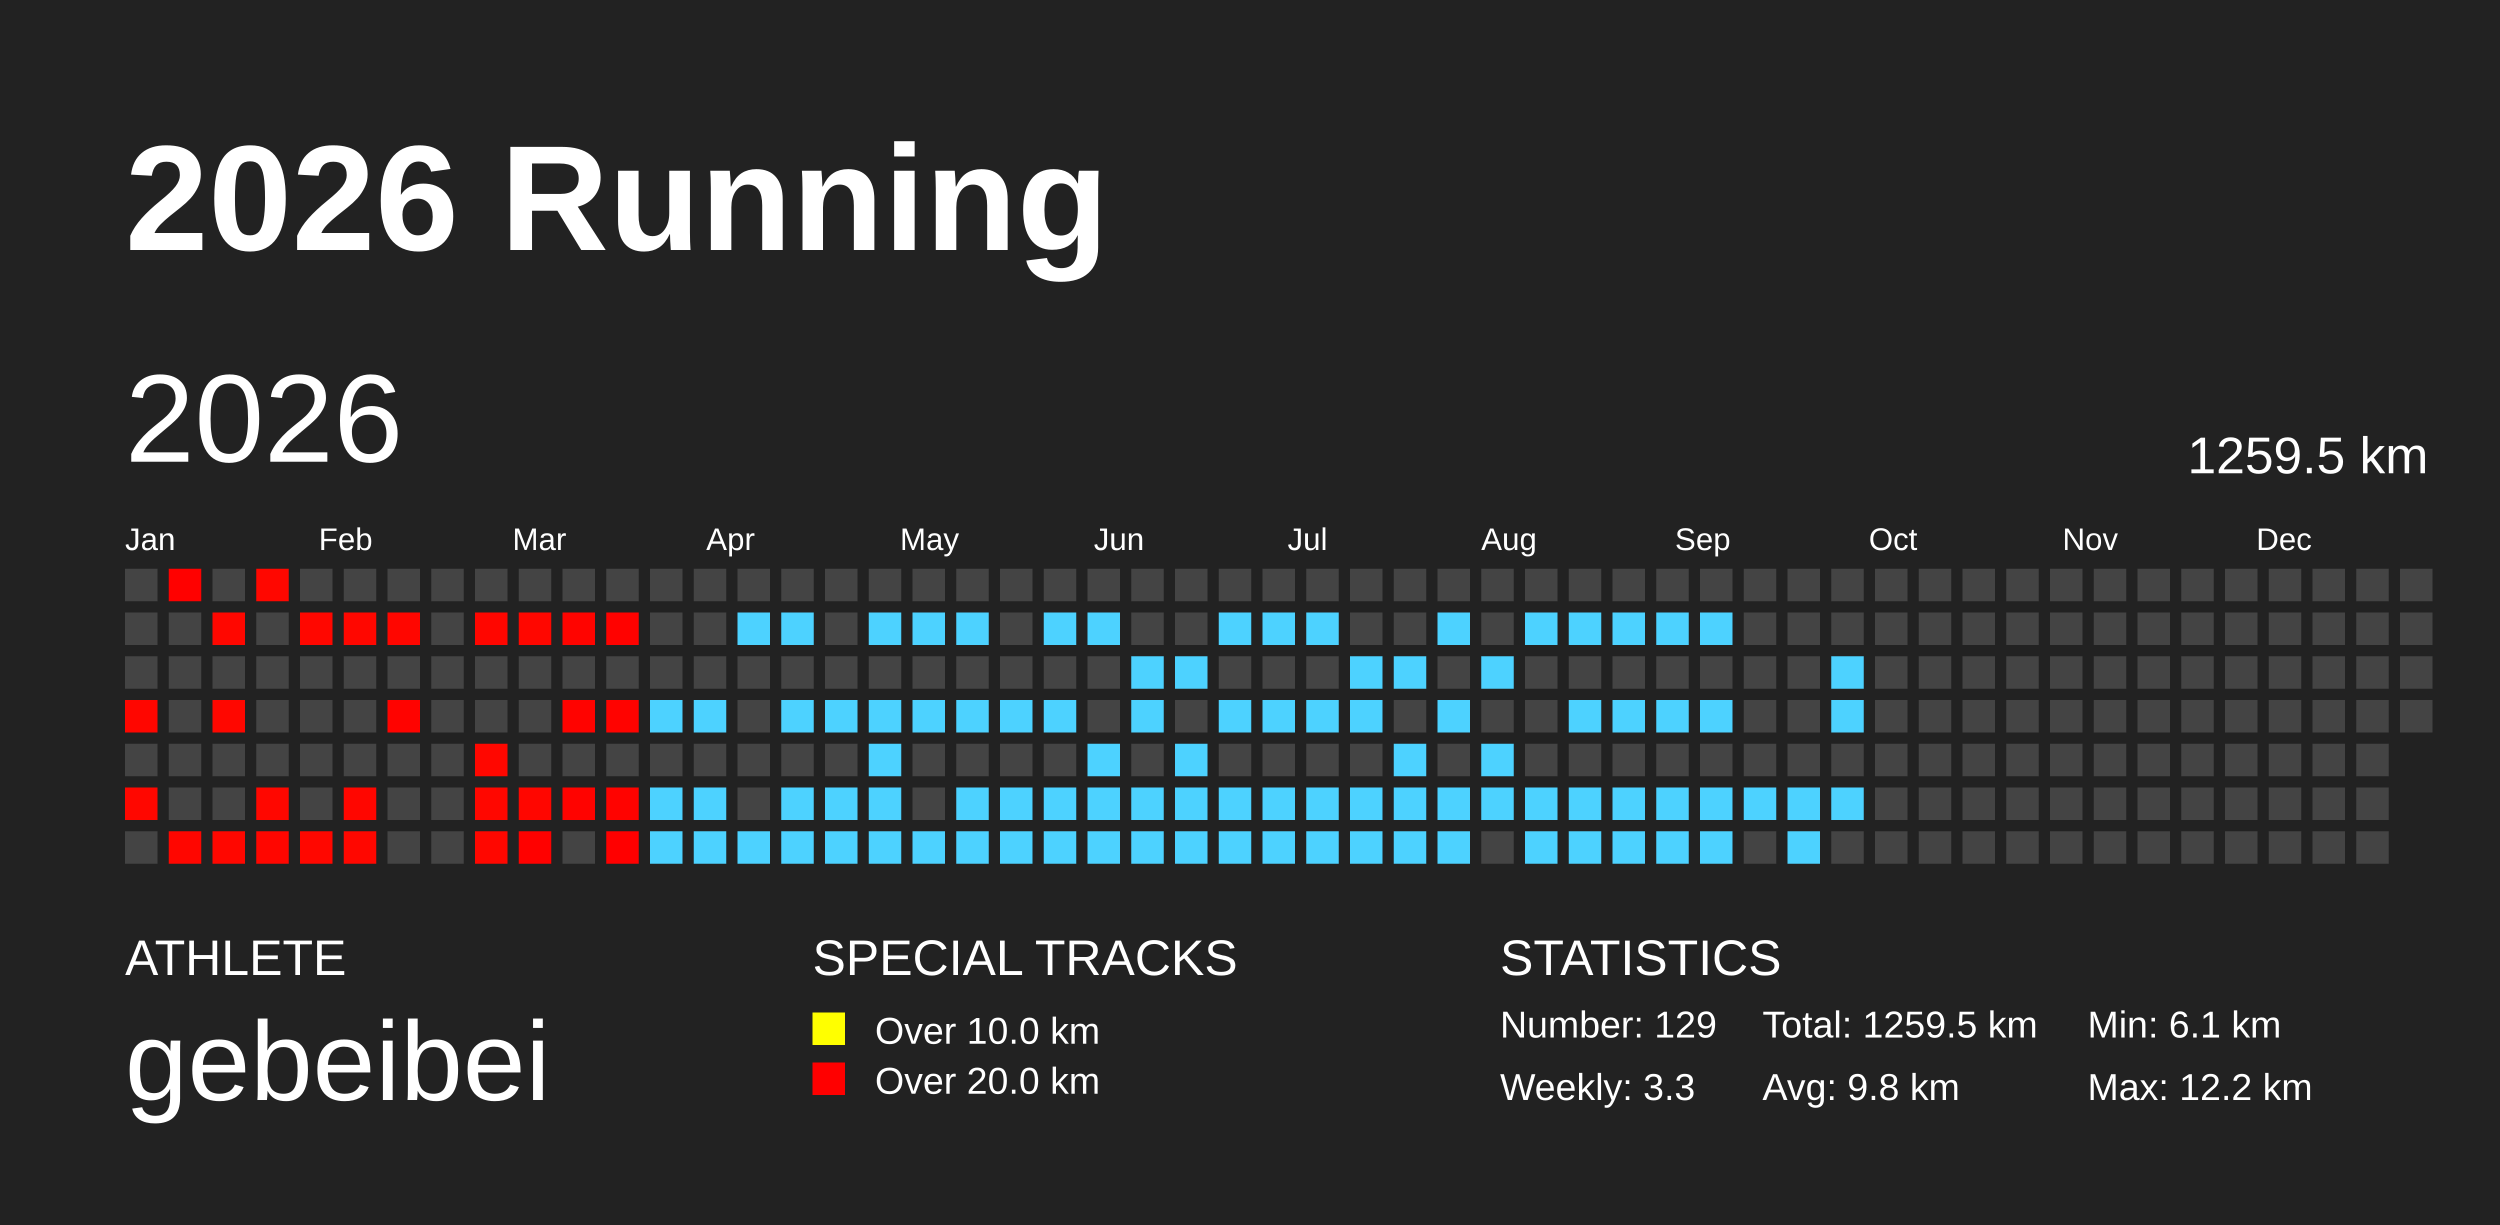
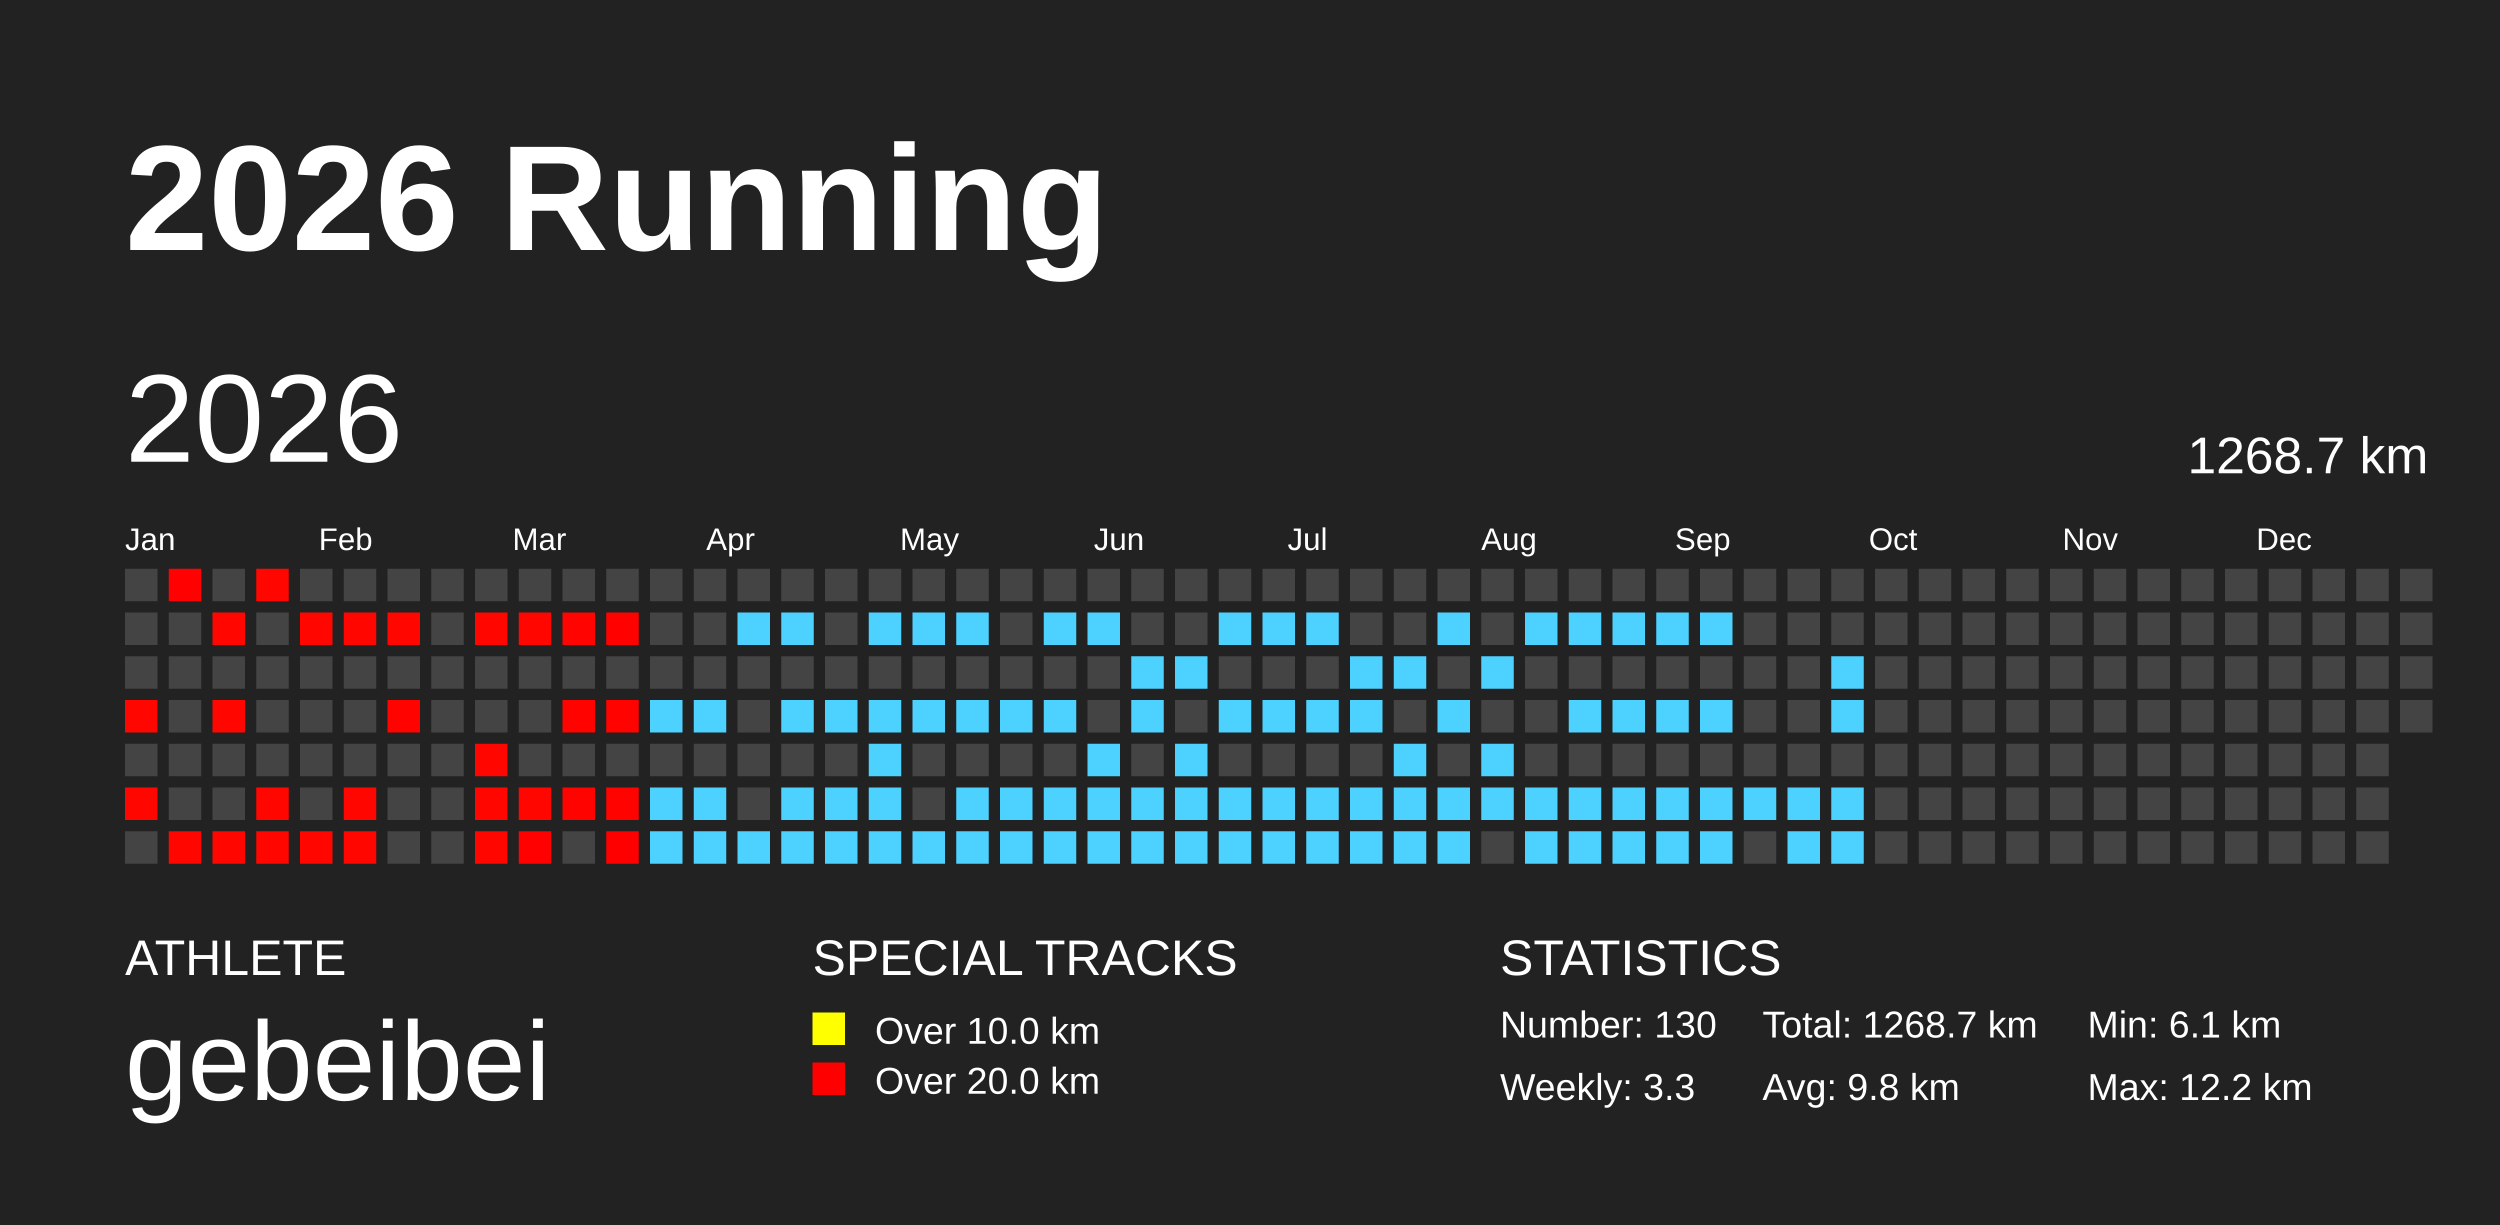
<svg xmlns="http://www.w3.org/2000/svg" baseProfile="full" height="98mm" version="1.1" viewBox="0,0,200,98" width="200mm">
  <defs />
  <rect fill="#222222" height="98" width="200" x="0" y="0" />
  <text fill="#FFFFFF" style="font-size:12px; font-family:Arial; font-weight:bold;" x="10" y="20">2026 Running</text>
  <text fill="#FFFFFF" style="font-size:4px; font-family:Arial" x="10" y="78">ATHLETE</text>
  <text fill="#FFFFFF" style="font-size:9px; font-family:Arial" x="10" y="88">gebeibei</text>
  <text fill="#FFFFFF" style="font-size:4px; font-family:Arial" x="65" y="78">SPECIAL TRACKS</text>
  <rect fill="yellow" height="2.6" width="2.6" x="65" y="81" />
  <text fill="#FFFFFF" style="font-size:3px; font-family:Arial" x="70" y="83.5">Over 10.0 km</text>
  <rect fill="red" height="2.6" width="2.6" x="65" y="85" />
  <text fill="#FFFFFF" style="font-size:3px; font-family:Arial" x="70" y="87.5">Over 20.0 km</text>
  <text fill="#FFFFFF" style="font-size:4px; font-family:Arial" x="120" y="78">STATISTICS</text>
-   <text fill="#FFFFFF" style="font-size:3px; font-family:Arial" x="120" y="83">Number: 129</text>
+   <text fill="#FFFFFF" style="font-size:3px; font-family:Arial" x="120" y="83">Number: 130</text>
  <text fill="#FFFFFF" style="font-size:3px; font-family:Arial" x="120" y="88">Weekly: 3.3</text>
-   <text fill="#FFFFFF" style="font-size:3px; font-family:Arial" x="141" y="83">Total: 1259.5 km</text>
+   <text fill="#FFFFFF" style="font-size:3px; font-family:Arial" x="141" y="83">Total: 1268.7 km</text>
  <text fill="#FFFFFF" style="font-size:3px; font-family:Arial" x="141" y="88">Avg: 9.8 km</text>
  <text fill="#FFFFFF" style="font-size:3px; font-family:Arial" x="167" y="83">Min: 6.1 km</text>
  <text fill="#FFFFFF" style="font-size:3px; font-family:Arial" x="167" y="88">Max: 12.2 km</text>
  <text dominant-baseline="hanging" fill="#FFFFFF" style="font-size:10.0px; font-family:Arial;" x="10" y="30">2026</text>
-   <text dominant-baseline="hanging" fill="#FFFFFF" style="font-size:4.125px; font-family:Arial;" x="175" y="35">1259.5 km</text>
+   <text dominant-baseline="hanging" fill="#FFFFFF" style="font-size:4.125px; font-family:Arial;" x="175" y="35">1268.7 km</text>
  <text fill="#FFFFFF" style="font-size:2.5px; font-family:Arial" x="10.0" y="44">Jan</text>
  <text fill="#FFFFFF" style="font-size:2.5px; font-family:Arial" x="25.5" y="44">Feb</text>
  <text fill="#FFFFFF" style="font-size:2.5px; font-family:Arial" x="41.0" y="44">Mar</text>
  <text fill="#FFFFFF" style="font-size:2.5px; font-family:Arial" x="56.5" y="44">Apr</text>
  <text fill="#FFFFFF" style="font-size:2.5px; font-family:Arial" x="72.0" y="44">May</text>
  <text fill="#FFFFFF" style="font-size:2.5px; font-family:Arial" x="87.5" y="44">Jun</text>
  <text fill="#FFFFFF" style="font-size:2.5px; font-family:Arial" x="103.0" y="44">Jul</text>
  <text fill="#FFFFFF" style="font-size:2.5px; font-family:Arial" x="118.5" y="44">Aug</text>
  <text fill="#FFFFFF" style="font-size:2.5px; font-family:Arial" x="134.0" y="44">Sep</text>
  <text fill="#FFFFFF" style="font-size:2.5px; font-family:Arial" x="149.5" y="44">Oct</text>
  <text fill="#FFFFFF" style="font-size:2.5px; font-family:Arial" x="165.0" y="44">Nov</text>
  <text fill="#FFFFFF" style="font-size:2.5px; font-family:Arial" x="180.5" y="44">Dec</text>
  <rect fill="#444444" height="2.6" width="2.6" x="10.0" y="45.5" />
  <rect fill="#444444" height="2.6" width="2.6" x="10.0" y="49.0" />
  <rect fill="#444444" height="2.6" width="2.6" x="10.0" y="52.5" />
  <rect fill="#ff0600" height="2.6" width="2.6" x="10.0" y="56.0" />
  <rect fill="#444444" height="2.6" width="2.6" x="10.0" y="59.5" />
  <rect fill="#ff0700" height="2.6" width="2.6" x="10.0" y="63.0" />
  <rect fill="#444444" height="2.6" width="2.6" x="10.0" y="66.5" />
  <rect fill="#ff0100" height="2.6" width="2.6" x="13.5" y="45.5" />
  <rect fill="#444444" height="2.6" width="2.6" x="13.5" y="49.0" />
  <rect fill="#444444" height="2.6" width="2.6" x="13.5" y="52.5" />
  <rect fill="#444444" height="2.6" width="2.6" x="13.5" y="56.0" />
  <rect fill="#444444" height="2.6" width="2.6" x="13.5" y="59.5" />
  <rect fill="#444444" height="2.6" width="2.6" x="13.5" y="63.0" />
  <rect fill="#ff0600" height="2.6" width="2.6" x="13.5" y="66.5" />
  <rect fill="#444444" height="2.6" width="2.6" x="17.0" y="45.5" />
  <rect fill="#ff0700" height="2.6" width="2.6" x="17.0" y="49.0" />
  <rect fill="#444444" height="2.6" width="2.6" x="17.0" y="52.5" />
  <rect fill="#ff0700" height="2.6" width="2.6" x="17.0" y="56.0" />
  <rect fill="#444444" height="2.6" width="2.6" x="17.0" y="59.5" />
  <rect fill="#444444" height="2.6" width="2.6" x="17.0" y="63.0" />
  <rect fill="#ff0700" height="2.6" width="2.6" x="17.0" y="66.5" />
  <rect fill="#ff0700" height="2.6" width="2.6" x="20.5" y="45.5" />
  <rect fill="#444444" height="2.6" width="2.6" x="20.5" y="49.0" />
  <rect fill="#444444" height="2.6" width="2.6" x="20.5" y="52.5" />
  <rect fill="#444444" height="2.6" width="2.6" x="20.5" y="56.0" />
  <rect fill="#444444" height="2.6" width="2.6" x="20.5" y="59.5" />
  <rect fill="#ff0700" height="2.6" width="2.6" x="20.5" y="63.0" />
  <rect fill="#ff0600" height="2.6" width="2.6" x="20.5" y="66.5" />
  <rect fill="#444444" height="2.6" width="2.6" x="24.0" y="45.5" />
  <rect fill="#ff0700" height="2.6" width="2.6" x="24.0" y="49.0" />
  <rect fill="#444444" height="2.6" width="2.6" x="24.0" y="52.5" />
  <rect fill="#444444" height="2.6" width="2.6" x="24.0" y="56.0" />
  <rect fill="#444444" height="2.6" width="2.6" x="24.0" y="59.5" />
  <rect fill="#444444" height="2.6" width="2.6" x="24.0" y="63.0" />
  <rect fill="#ff0700" height="2.6" width="2.6" x="24.0" y="66.5" />
  <rect fill="#444444" height="2.6" width="2.6" x="27.5" y="45.5" />
  <rect fill="#ff0700" height="2.6" width="2.6" x="27.5" y="49.0" />
  <rect fill="#444444" height="2.6" width="2.6" x="27.5" y="52.5" />
  <rect fill="#444444" height="2.6" width="2.6" x="27.5" y="56.0" />
  <rect fill="#444444" height="2.6" width="2.6" x="27.5" y="59.5" />
  <rect fill="#ff0600" height="2.6" width="2.6" x="27.5" y="63.0" />
  <rect fill="#ff0700" height="2.6" width="2.6" x="27.5" y="66.5" />
  <rect fill="#444444" height="2.6" width="2.6" x="31.0" y="45.5" />
  <rect fill="#ff0600" height="2.6" width="2.6" x="31.0" y="49.0" />
  <rect fill="#444444" height="2.6" width="2.6" x="31.0" y="52.5" />
  <rect fill="#ff0300" height="2.6" width="2.6" x="31.0" y="56.0" />
  <rect fill="#444444" height="2.6" width="2.6" x="31.0" y="59.5" />
  <rect fill="#444444" height="2.6" width="2.6" x="31.0" y="63.0" />
  <rect fill="#444444" height="2.6" width="2.6" x="31.0" y="66.5" />
  <rect fill="#444444" height="2.6" width="2.6" x="34.5" y="45.5" />
  <rect fill="#444444" height="2.6" width="2.6" x="34.5" y="49.0" />
  <rect fill="#444444" height="2.6" width="2.6" x="34.5" y="52.5" />
  <rect fill="#444444" height="2.6" width="2.6" x="34.5" y="56.0" />
  <rect fill="#444444" height="2.6" width="2.6" x="34.5" y="59.5" />
  <rect fill="#444444" height="2.6" width="2.6" x="34.5" y="63.0" />
  <rect fill="#444444" height="2.6" width="2.6" x="34.5" y="66.5" />
  <rect fill="#444444" height="2.6" width="2.6" x="38.0" y="45.5" />
  <rect fill="#ff0600" height="2.6" width="2.6" x="38.0" y="49.0" />
  <rect fill="#444444" height="2.6" width="2.6" x="38.0" y="52.5" />
  <rect fill="#444444" height="2.6" width="2.6" x="38.0" y="56.0" />
  <rect fill="#ff0700" height="2.6" width="2.6" x="38.0" y="59.5" />
  <rect fill="#ff0700" height="2.6" width="2.6" x="38.0" y="63.0" />
  <rect fill="#ff0700" height="2.6" width="2.6" x="38.0" y="66.5" />
  <rect fill="#444444" height="2.6" width="2.6" x="41.5" y="45.5" />
  <rect fill="#ff0700" height="2.6" width="2.6" x="41.5" y="49.0" />
  <rect fill="#444444" height="2.6" width="2.6" x="41.5" y="52.5" />
  <rect fill="#444444" height="2.6" width="2.6" x="41.5" y="56.0" />
  <rect fill="#444444" height="2.6" width="2.6" x="41.5" y="59.5" />
  <rect fill="#ff0600" height="2.6" width="2.6" x="41.5" y="63.0" />
  <rect fill="#ff0100" height="2.6" width="2.6" x="41.5" y="66.5" />
  <rect fill="#444444" height="2.6" width="2.6" x="45.0" y="45.5" />
  <rect fill="#ff0400" height="2.6" width="2.6" x="45.0" y="49.0" />
  <rect fill="#444444" height="2.6" width="2.6" x="45.0" y="52.5" />
  <rect fill="#ff0300" height="2.6" width="2.6" x="45.0" y="56.0" />
  <rect fill="#444444" height="2.6" width="2.6" x="45.0" y="59.5" />
  <rect fill="#ff0300" height="2.6" width="2.6" x="45.0" y="63.0" />
  <rect fill="#444444" height="2.6" width="2.6" x="45.0" y="66.5" />
  <rect fill="#444444" height="2.6" width="2.6" x="48.5" y="45.5" />
  <rect fill="#ff0200" height="2.6" width="2.6" x="48.5" y="49.0" />
  <rect fill="#444444" height="2.6" width="2.6" x="48.5" y="52.5" />
  <rect fill="#ff0300" height="2.6" width="2.6" x="48.5" y="56.0" />
  <rect fill="#444444" height="2.6" width="2.6" x="48.5" y="59.5" />
  <rect fill="#ff0300" height="2.6" width="2.6" x="48.5" y="63.0" />
  <rect fill="#ff0000" height="2.6" width="2.6" x="48.5" y="66.5" />
  <rect fill="#444444" height="2.6" width="2.6" x="52.0" y="45.5" />
  <rect fill="#444444" height="2.6" width="2.6" x="52.0" y="49.0" />
  <rect fill="#444444" height="2.6" width="2.6" x="52.0" y="52.5" />
  <rect fill="#4dd2ff" height="2.6" width="2.6" x="52.0" y="56.0" />
  <rect fill="#444444" height="2.6" width="2.6" x="52.0" y="59.5" />
  <rect fill="#4dd2ff" height="2.6" width="2.6" x="52.0" y="63.0" />
  <rect fill="#4dd2ff" height="2.6" width="2.6" x="52.0" y="66.5" />
  <rect fill="#444444" height="2.6" width="2.6" x="55.5" y="45.5" />
  <rect fill="#444444" height="2.6" width="2.6" x="55.5" y="49.0" />
  <rect fill="#444444" height="2.6" width="2.6" x="55.5" y="52.5" />
  <rect fill="#4dd2ff" height="2.6" width="2.6" x="55.5" y="56.0" />
  <rect fill="#444444" height="2.6" width="2.6" x="55.5" y="59.5" />
  <rect fill="#4dd2ff" height="2.6" width="2.6" x="55.5" y="63.0" />
  <rect fill="#4dd2ff" height="2.6" width="2.6" x="55.5" y="66.5" />
  <rect fill="#444444" height="2.6" width="2.6" x="59.0" y="45.5" />
  <rect fill="#4dd2ff" height="2.6" width="2.6" x="59.0" y="49.0" />
  <rect fill="#444444" height="2.6" width="2.6" x="59.0" y="52.5" />
  <rect fill="#444444" height="2.6" width="2.6" x="59.0" y="56.0" />
  <rect fill="#444444" height="2.6" width="2.6" x="59.0" y="59.5" />
  <rect fill="#444444" height="2.6" width="2.6" x="59.0" y="63.0" />
  <rect fill="#4dd2ff" height="2.6" width="2.6" x="59.0" y="66.5" />
  <rect fill="#444444" height="2.6" width="2.6" x="62.5" y="45.5" />
  <rect fill="#4dd2ff" height="2.6" width="2.6" x="62.5" y="49.0" />
  <rect fill="#444444" height="2.6" width="2.6" x="62.5" y="52.5" />
  <rect fill="#4dd2ff" height="2.6" width="2.6" x="62.5" y="56.0" />
  <rect fill="#444444" height="2.6" width="2.6" x="62.5" y="59.5" />
  <rect fill="#4dd2ff" height="2.6" width="2.6" x="62.5" y="63.0" />
  <rect fill="#4dd2ff" height="2.6" width="2.6" x="62.5" y="66.5" />
  <rect fill="#444444" height="2.6" width="2.6" x="66.0" y="45.5" />
  <rect fill="#444444" height="2.6" width="2.6" x="66.0" y="49.0" />
  <rect fill="#444444" height="2.6" width="2.6" x="66.0" y="52.5" />
  <rect fill="#4dd2ff" height="2.6" width="2.6" x="66.0" y="56.0" />
  <rect fill="#444444" height="2.6" width="2.6" x="66.0" y="59.5" />
  <rect fill="#4dd2ff" height="2.6" width="2.6" x="66.0" y="63.0" />
  <rect fill="#4dd2ff" height="2.6" width="2.6" x="66.0" y="66.5" />
  <rect fill="#444444" height="2.6" width="2.6" x="69.5" y="45.5" />
  <rect fill="#4dd2ff" height="2.6" width="2.6" x="69.5" y="49.0" />
  <rect fill="#444444" height="2.6" width="2.6" x="69.5" y="52.5" />
  <rect fill="#4dd2ff" height="2.6" width="2.6" x="69.5" y="56.0" />
  <rect fill="#4dd2ff" height="2.6" width="2.6" x="69.5" y="59.5" />
  <rect fill="#4dd2ff" height="2.6" width="2.6" x="69.5" y="63.0" />
  <rect fill="#4dd2ff" height="2.6" width="2.6" x="69.5" y="66.5" />
  <rect fill="#444444" height="2.6" width="2.6" x="73.0" y="45.5" />
  <rect fill="#4dd2ff" height="2.6" width="2.6" x="73.0" y="49.0" />
  <rect fill="#444444" height="2.6" width="2.6" x="73.0" y="52.5" />
  <rect fill="#4dd2ff" height="2.6" width="2.6" x="73.0" y="56.0" />
  <rect fill="#444444" height="2.6" width="2.6" x="73.0" y="59.5" />
  <rect fill="#444444" height="2.6" width="2.6" x="73.0" y="63.0" />
  <rect fill="#4dd2ff" height="2.6" width="2.6" x="73.0" y="66.5" />
  <rect fill="#444444" height="2.6" width="2.6" x="76.5" y="45.5" />
  <rect fill="#4dd2ff" height="2.6" width="2.6" x="76.5" y="49.0" />
  <rect fill="#444444" height="2.6" width="2.6" x="76.5" y="52.5" />
  <rect fill="#4dd2ff" height="2.6" width="2.6" x="76.5" y="56.0" />
  <rect fill="#444444" height="2.6" width="2.6" x="76.5" y="59.5" />
  <rect fill="#4dd2ff" height="2.6" width="2.6" x="76.5" y="63.0" />
  <rect fill="#4dd2ff" height="2.6" width="2.6" x="76.5" y="66.5" />
  <rect fill="#444444" height="2.6" width="2.6" x="80.0" y="45.5" />
  <rect fill="#444444" height="2.6" width="2.6" x="80.0" y="49.0" />
  <rect fill="#444444" height="2.6" width="2.6" x="80.0" y="52.5" />
  <rect fill="#4dd2ff" height="2.6" width="2.6" x="80.0" y="56.0" />
  <rect fill="#444444" height="2.6" width="2.6" x="80.0" y="59.5" />
  <rect fill="#4dd2ff" height="2.6" width="2.6" x="80.0" y="63.0" />
  <rect fill="#4dd2ff" height="2.6" width="2.6" x="80.0" y="66.5" />
  <rect fill="#444444" height="2.6" width="2.6" x="83.5" y="45.5" />
  <rect fill="#4dd2ff" height="2.6" width="2.6" x="83.5" y="49.0" />
  <rect fill="#444444" height="2.6" width="2.6" x="83.5" y="52.5" />
  <rect fill="#4dd2ff" height="2.6" width="2.6" x="83.5" y="56.0" />
  <rect fill="#444444" height="2.6" width="2.6" x="83.5" y="59.5" />
  <rect fill="#4dd2ff" height="2.6" width="2.6" x="83.5" y="63.0" />
  <rect fill="#4dd2ff" height="2.6" width="2.6" x="83.5" y="66.5" />
  <rect fill="#444444" height="2.6" width="2.6" x="87.0" y="45.5" />
  <rect fill="#4dd2ff" height="2.6" width="2.6" x="87.0" y="49.0" />
  <rect fill="#444444" height="2.6" width="2.6" x="87.0" y="52.5" />
  <rect fill="#444444" height="2.6" width="2.6" x="87.0" y="56.0" />
  <rect fill="#4dd2ff" height="2.6" width="2.6" x="87.0" y="59.5" />
  <rect fill="#4dd2ff" height="2.6" width="2.6" x="87.0" y="63.0" />
  <rect fill="#4dd2ff" height="2.6" width="2.6" x="87.0" y="66.5" />
  <rect fill="#444444" height="2.6" width="2.6" x="90.5" y="45.5" />
  <rect fill="#444444" height="2.6" width="2.6" x="90.5" y="49.0" />
  <rect fill="#4dd2ff" height="2.6" width="2.6" x="90.5" y="52.5" />
  <rect fill="#4dd2ff" height="2.6" width="2.6" x="90.5" y="56.0" />
  <rect fill="#444444" height="2.6" width="2.6" x="90.5" y="59.5" />
  <rect fill="#4dd2ff" height="2.6" width="2.6" x="90.5" y="63.0" />
  <rect fill="#4dd2ff" height="2.6" width="2.6" x="90.5" y="66.5" />
  <rect fill="#444444" height="2.6" width="2.6" x="94.0" y="45.5" />
  <rect fill="#444444" height="2.6" width="2.6" x="94.0" y="49.0" />
  <rect fill="#4dd2ff" height="2.6" width="2.6" x="94.0" y="52.5" />
  <rect fill="#444444" height="2.6" width="2.6" x="94.0" y="56.0" />
  <rect fill="#4dd2ff" height="2.6" width="2.6" x="94.0" y="59.5" />
  <rect fill="#4dd2ff" height="2.6" width="2.6" x="94.0" y="63.0" />
  <rect fill="#4dd2ff" height="2.6" width="2.6" x="94.0" y="66.5" />
  <rect fill="#444444" height="2.6" width="2.6" x="97.5" y="45.5" />
  <rect fill="#4dd2ff" height="2.6" width="2.6" x="97.5" y="49.0" />
  <rect fill="#444444" height="2.6" width="2.6" x="97.5" y="52.5" />
  <rect fill="#4dd2ff" height="2.6" width="2.6" x="97.5" y="56.0" />
  <rect fill="#444444" height="2.6" width="2.6" x="97.5" y="59.5" />
  <rect fill="#4dd2ff" height="2.6" width="2.6" x="97.5" y="63.0" />
  <rect fill="#4dd2ff" height="2.6" width="2.6" x="97.5" y="66.5" />
  <rect fill="#444444" height="2.6" width="2.6" x="101.0" y="45.5" />
  <rect fill="#4dd2ff" height="2.6" width="2.6" x="101.0" y="49.0" />
  <rect fill="#444444" height="2.6" width="2.6" x="101.0" y="52.5" />
  <rect fill="#4dd2ff" height="2.6" width="2.6" x="101.0" y="56.0" />
  <rect fill="#444444" height="2.6" width="2.6" x="101.0" y="59.5" />
  <rect fill="#4dd2ff" height="2.6" width="2.6" x="101.0" y="63.0" />
  <rect fill="#4dd2ff" height="2.6" width="2.6" x="101.0" y="66.5" />
  <rect fill="#444444" height="2.6" width="2.6" x="104.5" y="45.5" />
  <rect fill="#4dd2ff" height="2.6" width="2.6" x="104.5" y="49.0" />
  <rect fill="#444444" height="2.6" width="2.6" x="104.5" y="52.5" />
  <rect fill="#4dd2ff" height="2.6" width="2.6" x="104.5" y="56.0" />
  <rect fill="#444444" height="2.6" width="2.6" x="104.5" y="59.5" />
  <rect fill="#4dd2ff" height="2.6" width="2.6" x="104.5" y="63.0" />
  <rect fill="#4dd2ff" height="2.6" width="2.6" x="104.5" y="66.5" />
  <rect fill="#444444" height="2.6" width="2.6" x="108.0" y="45.5" />
  <rect fill="#444444" height="2.6" width="2.6" x="108.0" y="49.0" />
  <rect fill="#4dd2ff" height="2.6" width="2.6" x="108.0" y="52.5" />
  <rect fill="#4dd2ff" height="2.6" width="2.6" x="108.0" y="56.0" />
  <rect fill="#444444" height="2.6" width="2.6" x="108.0" y="59.5" />
  <rect fill="#4dd2ff" height="2.6" width="2.6" x="108.0" y="63.0" />
  <rect fill="#4dd2ff" height="2.6" width="2.6" x="108.0" y="66.5" />
  <rect fill="#444444" height="2.6" width="2.6" x="111.5" y="45.5" />
  <rect fill="#444444" height="2.6" width="2.6" x="111.5" y="49.0" />
  <rect fill="#4dd2ff" height="2.6" width="2.6" x="111.5" y="52.5" />
  <rect fill="#444444" height="2.6" width="2.6" x="111.5" y="56.0" />
  <rect fill="#4dd2ff" height="2.6" width="2.6" x="111.5" y="59.5" />
  <rect fill="#4dd2ff" height="2.6" width="2.6" x="111.5" y="63.0" />
  <rect fill="#4dd2ff" height="2.6" width="2.6" x="111.5" y="66.5" />
  <rect fill="#444444" height="2.6" width="2.6" x="115.0" y="45.5" />
  <rect fill="#4dd2ff" height="2.6" width="2.6" x="115.0" y="49.0" />
  <rect fill="#444444" height="2.6" width="2.6" x="115.0" y="52.5" />
  <rect fill="#4dd2ff" height="2.6" width="2.6" x="115.0" y="56.0" />
  <rect fill="#444444" height="2.6" width="2.6" x="115.0" y="59.5" />
  <rect fill="#4dd2ff" height="2.6" width="2.6" x="115.0" y="63.0" />
  <rect fill="#4dd2ff" height="2.6" width="2.6" x="115.0" y="66.5" />
  <rect fill="#444444" height="2.6" width="2.6" x="118.5" y="45.5" />
  <rect fill="#444444" height="2.6" width="2.6" x="118.5" y="49.0" />
  <rect fill="#4dd2ff" height="2.6" width="2.6" x="118.5" y="52.5" />
  <rect fill="#444444" height="2.6" width="2.6" x="118.5" y="56.0" />
  <rect fill="#4dd2ff" height="2.6" width="2.6" x="118.5" y="59.5" />
  <rect fill="#4dd2ff" height="2.6" width="2.6" x="118.5" y="63.0" />
  <rect fill="#444444" height="2.6" width="2.6" x="118.5" y="66.5" />
  <rect fill="#444444" height="2.6" width="2.6" x="122.0" y="45.5" />
  <rect fill="#4dd2ff" height="2.6" width="2.6" x="122.0" y="49.0" />
  <rect fill="#444444" height="2.6" width="2.6" x="122.0" y="52.5" />
  <rect fill="#444444" height="2.6" width="2.6" x="122.0" y="56.0" />
  <rect fill="#444444" height="2.6" width="2.6" x="122.0" y="59.5" />
  <rect fill="#4dd2ff" height="2.6" width="2.6" x="122.0" y="63.0" />
  <rect fill="#4dd2ff" height="2.6" width="2.6" x="122.0" y="66.5" />
  <rect fill="#444444" height="2.6" width="2.6" x="125.5" y="45.5" />
  <rect fill="#4dd2ff" height="2.6" width="2.6" x="125.5" y="49.0" />
  <rect fill="#444444" height="2.6" width="2.6" x="125.5" y="52.5" />
  <rect fill="#4dd2ff" height="2.6" width="2.6" x="125.5" y="56.0" />
  <rect fill="#444444" height="2.6" width="2.6" x="125.5" y="59.5" />
  <rect fill="#4dd2ff" height="2.6" width="2.6" x="125.5" y="63.0" />
  <rect fill="#4dd2ff" height="2.6" width="2.6" x="125.5" y="66.5" />
  <rect fill="#444444" height="2.6" width="2.6" x="129.0" y="45.5" />
  <rect fill="#4dd2ff" height="2.6" width="2.6" x="129.0" y="49.0" />
  <rect fill="#444444" height="2.6" width="2.6" x="129.0" y="52.5" />
  <rect fill="#4dd2ff" height="2.6" width="2.6" x="129.0" y="56.0" />
  <rect fill="#444444" height="2.6" width="2.6" x="129.0" y="59.5" />
  <rect fill="#4dd2ff" height="2.6" width="2.6" x="129.0" y="63.0" />
  <rect fill="#4dd2ff" height="2.6" width="2.6" x="129.0" y="66.5" />
  <rect fill="#444444" height="2.6" width="2.6" x="132.5" y="45.5" />
  <rect fill="#4dd2ff" height="2.6" width="2.6" x="132.5" y="49.0" />
  <rect fill="#444444" height="2.6" width="2.6" x="132.5" y="52.5" />
  <rect fill="#4dd2ff" height="2.6" width="2.6" x="132.5" y="56.0" />
  <rect fill="#444444" height="2.6" width="2.6" x="132.5" y="59.5" />
  <rect fill="#4dd2ff" height="2.6" width="2.6" x="132.5" y="63.0" />
  <rect fill="#4dd2ff" height="2.6" width="2.6" x="132.5" y="66.5" />
  <rect fill="#444444" height="2.6" width="2.6" x="136.0" y="45.5" />
  <rect fill="#4dd2ff" height="2.6" width="2.6" x="136.0" y="49.0" />
  <rect fill="#444444" height="2.6" width="2.6" x="136.0" y="52.5" />
  <rect fill="#4dd2ff" height="2.6" width="2.6" x="136.0" y="56.0" />
  <rect fill="#444444" height="2.6" width="2.6" x="136.0" y="59.5" />
  <rect fill="#4dd2ff" height="2.6" width="2.6" x="136.0" y="63.0" />
  <rect fill="#4dd2ff" height="2.6" width="2.6" x="136.0" y="66.5" />
  <rect fill="#444444" height="2.6" width="2.6" x="139.5" y="45.5" />
  <rect fill="#444444" height="2.6" width="2.6" x="139.5" y="49.0" />
  <rect fill="#444444" height="2.6" width="2.6" x="139.5" y="52.5" />
  <rect fill="#444444" height="2.6" width="2.6" x="139.5" y="56.0" />
  <rect fill="#444444" height="2.6" width="2.6" x="139.5" y="59.5" />
  <rect fill="#4dd2ff" height="2.6" width="2.6" x="139.5" y="63.0" />
  <rect fill="#444444" height="2.6" width="2.6" x="139.5" y="66.5" />
  <rect fill="#444444" height="2.6" width="2.6" x="143.0" y="45.5" />
  <rect fill="#444444" height="2.6" width="2.6" x="143.0" y="49.0" />
  <rect fill="#444444" height="2.6" width="2.6" x="143.0" y="52.5" />
  <rect fill="#444444" height="2.6" width="2.6" x="143.0" y="56.0" />
  <rect fill="#444444" height="2.6" width="2.6" x="143.0" y="59.5" />
  <rect fill="#4dd2ff" height="2.6" width="2.6" x="143.0" y="63.0" />
  <rect fill="#4dd2ff" height="2.6" width="2.6" x="143.0" y="66.5" />
  <rect fill="#444444" height="2.6" width="2.6" x="146.5" y="45.5" />
  <rect fill="#444444" height="2.6" width="2.6" x="146.5" y="49.0" />
  <rect fill="#4dd2ff" height="2.6" width="2.6" x="146.5" y="52.5" />
  <rect fill="#4dd2ff" height="2.6" width="2.6" x="146.5" y="56.0" />
  <rect fill="#444444" height="2.6" width="2.6" x="146.5" y="59.5" />
  <rect fill="#4dd2ff" height="2.6" width="2.6" x="146.5" y="63.0" />
-   <rect fill="#444444" height="2.6" width="2.6" x="146.5" y="66.5" />
+   <rect fill="#4dd2ff" height="2.6" width="2.6" x="146.5" y="66.5" />
  <rect fill="#444444" height="2.6" width="2.6" x="150.0" y="45.5" />
  <rect fill="#444444" height="2.6" width="2.6" x="150.0" y="49.0" />
  <rect fill="#444444" height="2.6" width="2.6" x="150.0" y="52.5" />
  <rect fill="#444444" height="2.6" width="2.6" x="150.0" y="56.0" />
  <rect fill="#444444" height="2.6" width="2.6" x="150.0" y="59.5" />
  <rect fill="#444444" height="2.6" width="2.6" x="150.0" y="63.0" />
  <rect fill="#444444" height="2.6" width="2.6" x="150.0" y="66.5" />
  <rect fill="#444444" height="2.6" width="2.6" x="153.5" y="45.5" />
  <rect fill="#444444" height="2.6" width="2.6" x="153.5" y="49.0" />
  <rect fill="#444444" height="2.6" width="2.6" x="153.5" y="52.5" />
  <rect fill="#444444" height="2.6" width="2.6" x="153.5" y="56.0" />
  <rect fill="#444444" height="2.6" width="2.6" x="153.5" y="59.5" />
  <rect fill="#444444" height="2.6" width="2.6" x="153.5" y="63.0" />
  <rect fill="#444444" height="2.6" width="2.6" x="153.5" y="66.5" />
  <rect fill="#444444" height="2.6" width="2.6" x="157.0" y="45.5" />
  <rect fill="#444444" height="2.6" width="2.6" x="157.0" y="49.0" />
  <rect fill="#444444" height="2.6" width="2.6" x="157.0" y="52.5" />
  <rect fill="#444444" height="2.6" width="2.6" x="157.0" y="56.0" />
  <rect fill="#444444" height="2.6" width="2.6" x="157.0" y="59.5" />
  <rect fill="#444444" height="2.6" width="2.6" x="157.0" y="63.0" />
  <rect fill="#444444" height="2.6" width="2.6" x="157.0" y="66.5" />
  <rect fill="#444444" height="2.6" width="2.6" x="160.5" y="45.5" />
  <rect fill="#444444" height="2.6" width="2.6" x="160.5" y="49.0" />
  <rect fill="#444444" height="2.6" width="2.6" x="160.5" y="52.5" />
  <rect fill="#444444" height="2.6" width="2.6" x="160.5" y="56.0" />
  <rect fill="#444444" height="2.6" width="2.6" x="160.5" y="59.5" />
  <rect fill="#444444" height="2.6" width="2.6" x="160.5" y="63.0" />
  <rect fill="#444444" height="2.6" width="2.6" x="160.5" y="66.5" />
  <rect fill="#444444" height="2.6" width="2.6" x="164.0" y="45.5" />
  <rect fill="#444444" height="2.6" width="2.6" x="164.0" y="49.0" />
  <rect fill="#444444" height="2.6" width="2.6" x="164.0" y="52.5" />
  <rect fill="#444444" height="2.6" width="2.6" x="164.0" y="56.0" />
  <rect fill="#444444" height="2.6" width="2.6" x="164.0" y="59.5" />
  <rect fill="#444444" height="2.6" width="2.6" x="164.0" y="63.0" />
  <rect fill="#444444" height="2.6" width="2.6" x="164.0" y="66.5" />
  <rect fill="#444444" height="2.6" width="2.6" x="167.5" y="45.5" />
  <rect fill="#444444" height="2.6" width="2.6" x="167.5" y="49.0" />
  <rect fill="#444444" height="2.6" width="2.6" x="167.5" y="52.5" />
  <rect fill="#444444" height="2.6" width="2.6" x="167.5" y="56.0" />
  <rect fill="#444444" height="2.6" width="2.6" x="167.5" y="59.5" />
  <rect fill="#444444" height="2.6" width="2.6" x="167.5" y="63.0" />
  <rect fill="#444444" height="2.6" width="2.6" x="167.5" y="66.5" />
  <rect fill="#444444" height="2.6" width="2.6" x="171.0" y="45.5" />
  <rect fill="#444444" height="2.6" width="2.6" x="171.0" y="49.0" />
  <rect fill="#444444" height="2.6" width="2.6" x="171.0" y="52.5" />
  <rect fill="#444444" height="2.6" width="2.6" x="171.0" y="56.0" />
  <rect fill="#444444" height="2.6" width="2.6" x="171.0" y="59.5" />
  <rect fill="#444444" height="2.6" width="2.6" x="171.0" y="63.0" />
  <rect fill="#444444" height="2.6" width="2.6" x="171.0" y="66.5" />
  <rect fill="#444444" height="2.6" width="2.6" x="174.5" y="45.5" />
  <rect fill="#444444" height="2.6" width="2.6" x="174.5" y="49.0" />
  <rect fill="#444444" height="2.6" width="2.6" x="174.5" y="52.5" />
  <rect fill="#444444" height="2.6" width="2.6" x="174.5" y="56.0" />
  <rect fill="#444444" height="2.6" width="2.6" x="174.5" y="59.5" />
  <rect fill="#444444" height="2.6" width="2.6" x="174.5" y="63.0" />
  <rect fill="#444444" height="2.6" width="2.6" x="174.5" y="66.5" />
  <rect fill="#444444" height="2.6" width="2.6" x="178.0" y="45.5" />
  <rect fill="#444444" height="2.6" width="2.6" x="178.0" y="49.0" />
  <rect fill="#444444" height="2.6" width="2.6" x="178.0" y="52.5" />
  <rect fill="#444444" height="2.6" width="2.6" x="178.0" y="56.0" />
  <rect fill="#444444" height="2.6" width="2.6" x="178.0" y="59.5" />
  <rect fill="#444444" height="2.6" width="2.6" x="178.0" y="63.0" />
  <rect fill="#444444" height="2.6" width="2.6" x="178.0" y="66.5" />
  <rect fill="#444444" height="2.6" width="2.6" x="181.5" y="45.5" />
  <rect fill="#444444" height="2.6" width="2.6" x="181.5" y="49.0" />
  <rect fill="#444444" height="2.6" width="2.6" x="181.5" y="52.5" />
  <rect fill="#444444" height="2.6" width="2.6" x="181.5" y="56.0" />
  <rect fill="#444444" height="2.6" width="2.6" x="181.5" y="59.5" />
  <rect fill="#444444" height="2.6" width="2.6" x="181.5" y="63.0" />
  <rect fill="#444444" height="2.6" width="2.6" x="181.5" y="66.5" />
  <rect fill="#444444" height="2.6" width="2.6" x="185.0" y="45.5" />
  <rect fill="#444444" height="2.6" width="2.6" x="185.0" y="49.0" />
  <rect fill="#444444" height="2.6" width="2.6" x="185.0" y="52.5" />
  <rect fill="#444444" height="2.6" width="2.6" x="185.0" y="56.0" />
  <rect fill="#444444" height="2.6" width="2.6" x="185.0" y="59.5" />
  <rect fill="#444444" height="2.6" width="2.6" x="185.0" y="63.0" />
  <rect fill="#444444" height="2.6" width="2.6" x="185.0" y="66.5" />
  <rect fill="#444444" height="2.6" width="2.6" x="188.5" y="45.5" />
  <rect fill="#444444" height="2.6" width="2.6" x="188.5" y="49.0" />
  <rect fill="#444444" height="2.6" width="2.6" x="188.5" y="52.5" />
  <rect fill="#444444" height="2.6" width="2.6" x="188.5" y="56.0" />
  <rect fill="#444444" height="2.6" width="2.6" x="188.5" y="59.5" />
  <rect fill="#444444" height="2.6" width="2.6" x="188.5" y="63.0" />
  <rect fill="#444444" height="2.6" width="2.6" x="188.5" y="66.5" />
  <rect fill="#444444" height="2.6" width="2.6" x="192.0" y="45.5" />
  <rect fill="#444444" height="2.6" width="2.6" x="192.0" y="49.0" />
  <rect fill="#444444" height="2.6" width="2.6" x="192.0" y="52.5" />
  <rect fill="#444444" height="2.6" width="2.6" x="192.0" y="56.0" />
</svg>
